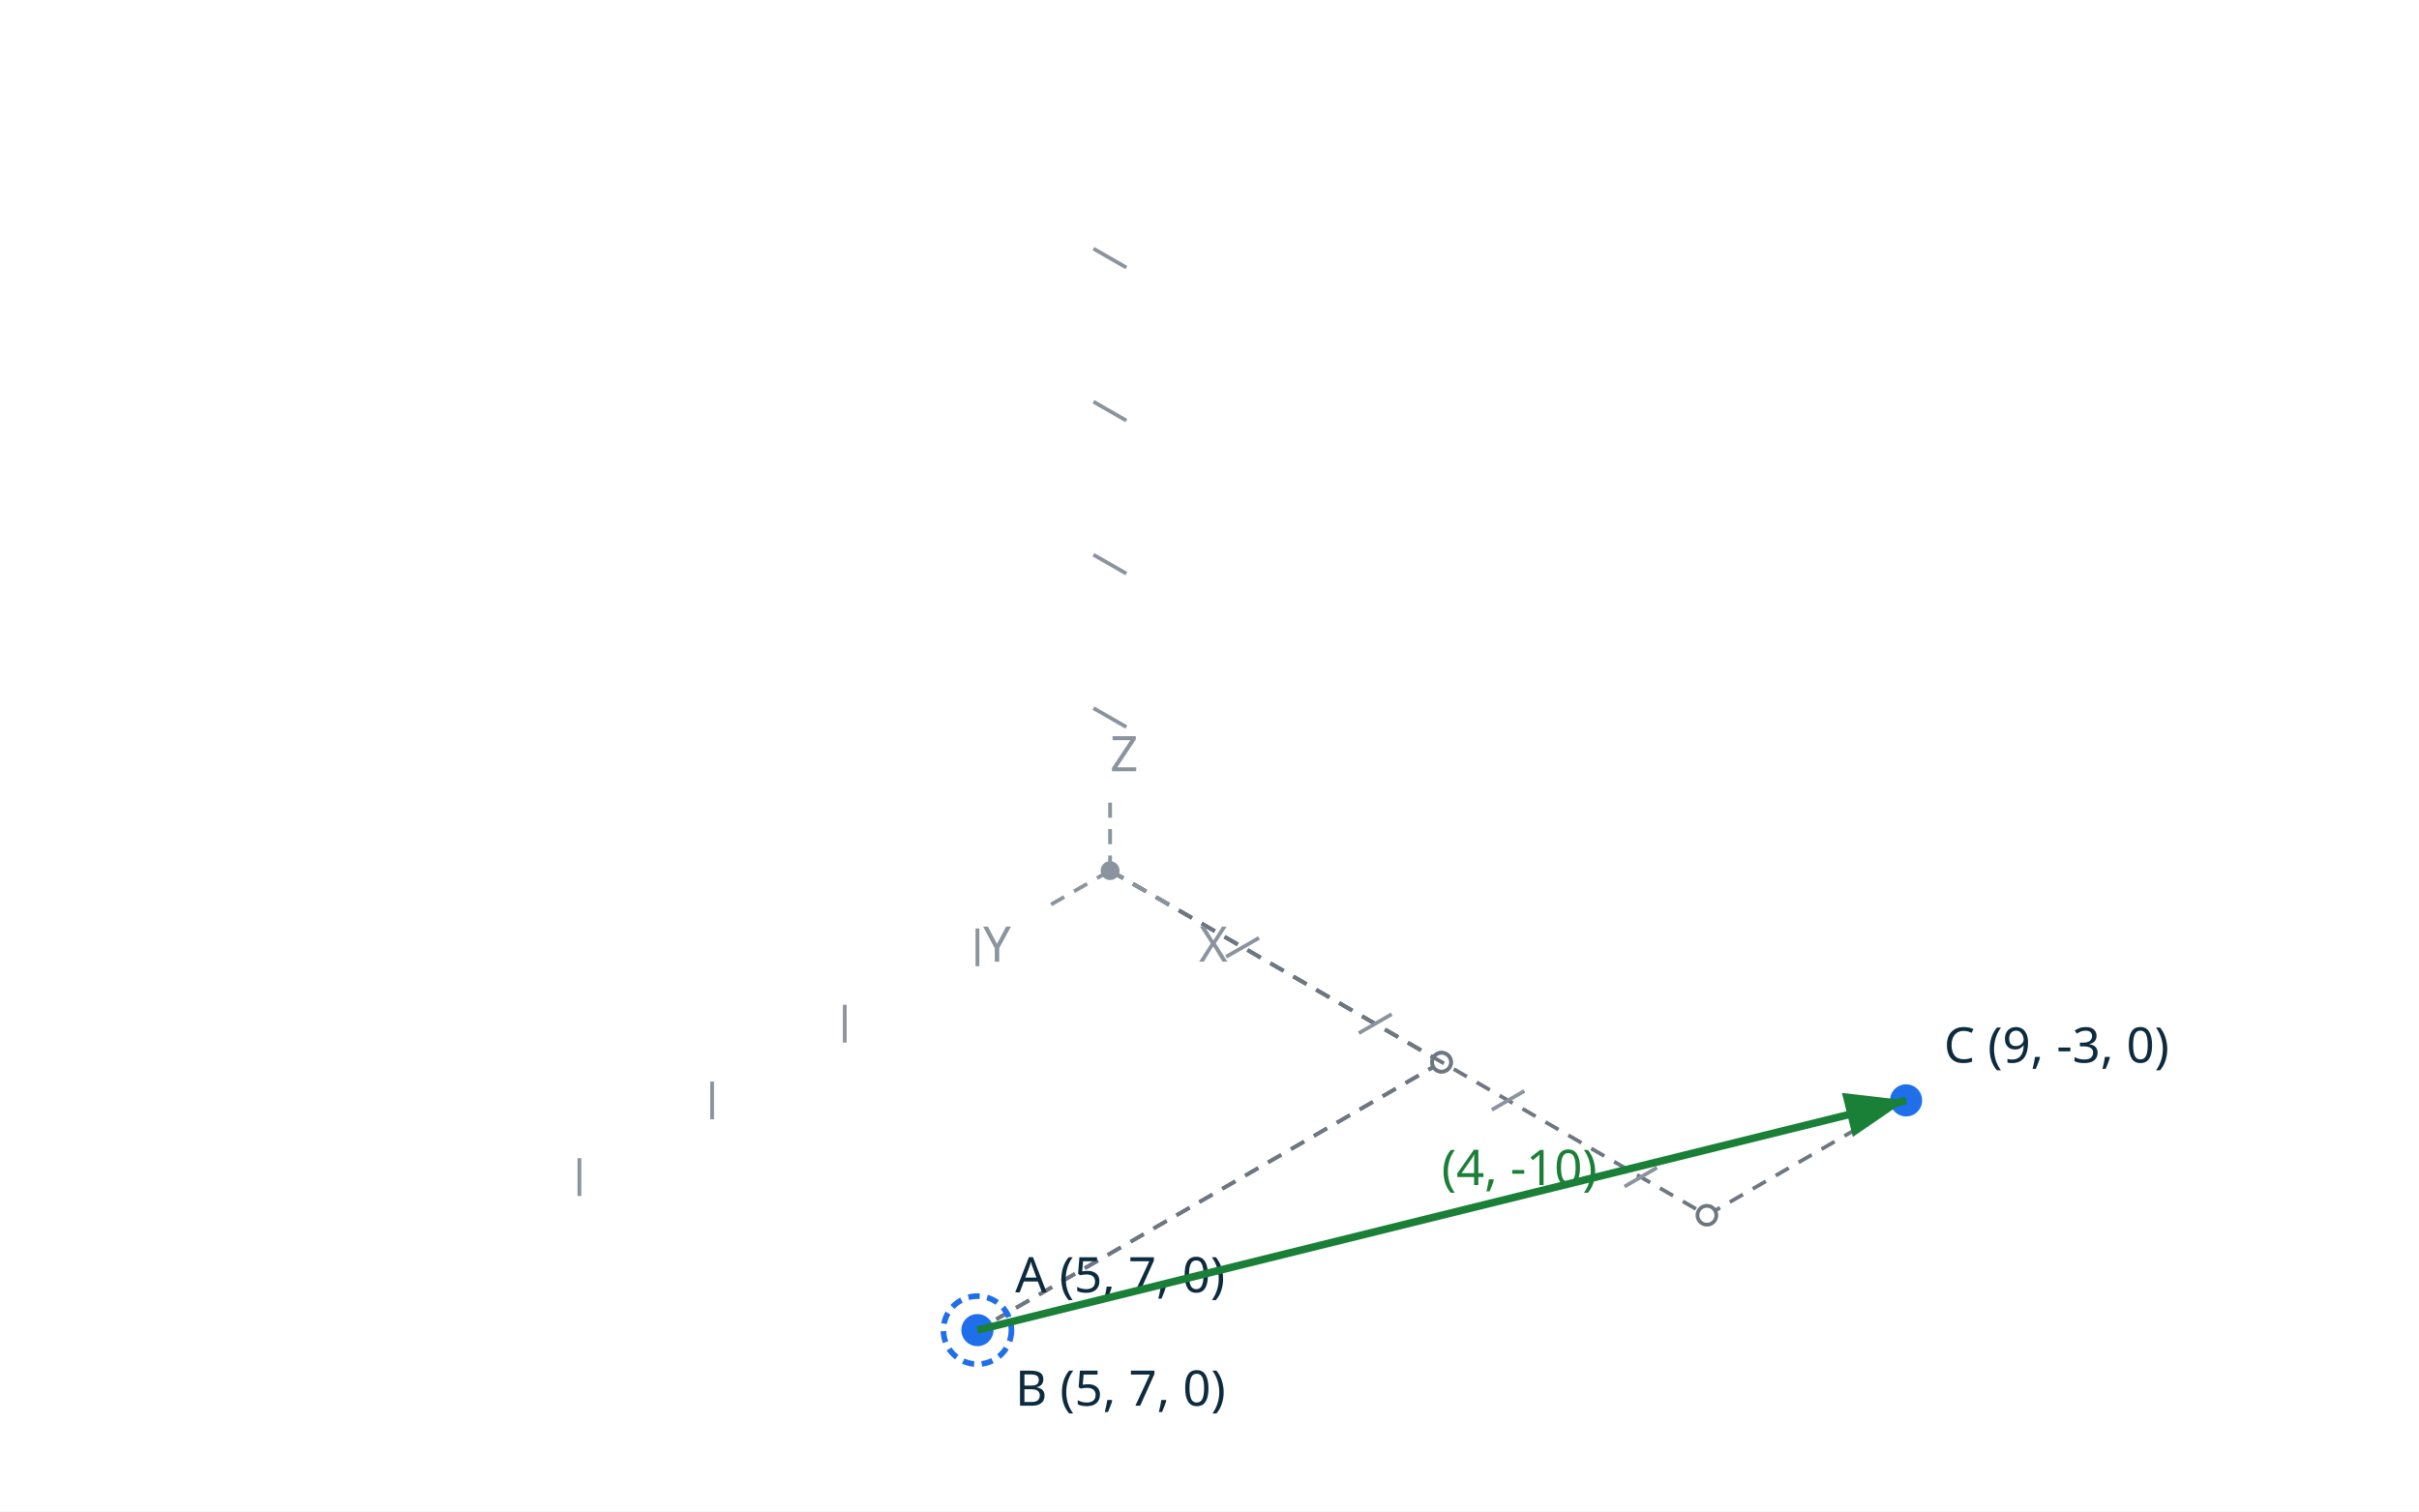
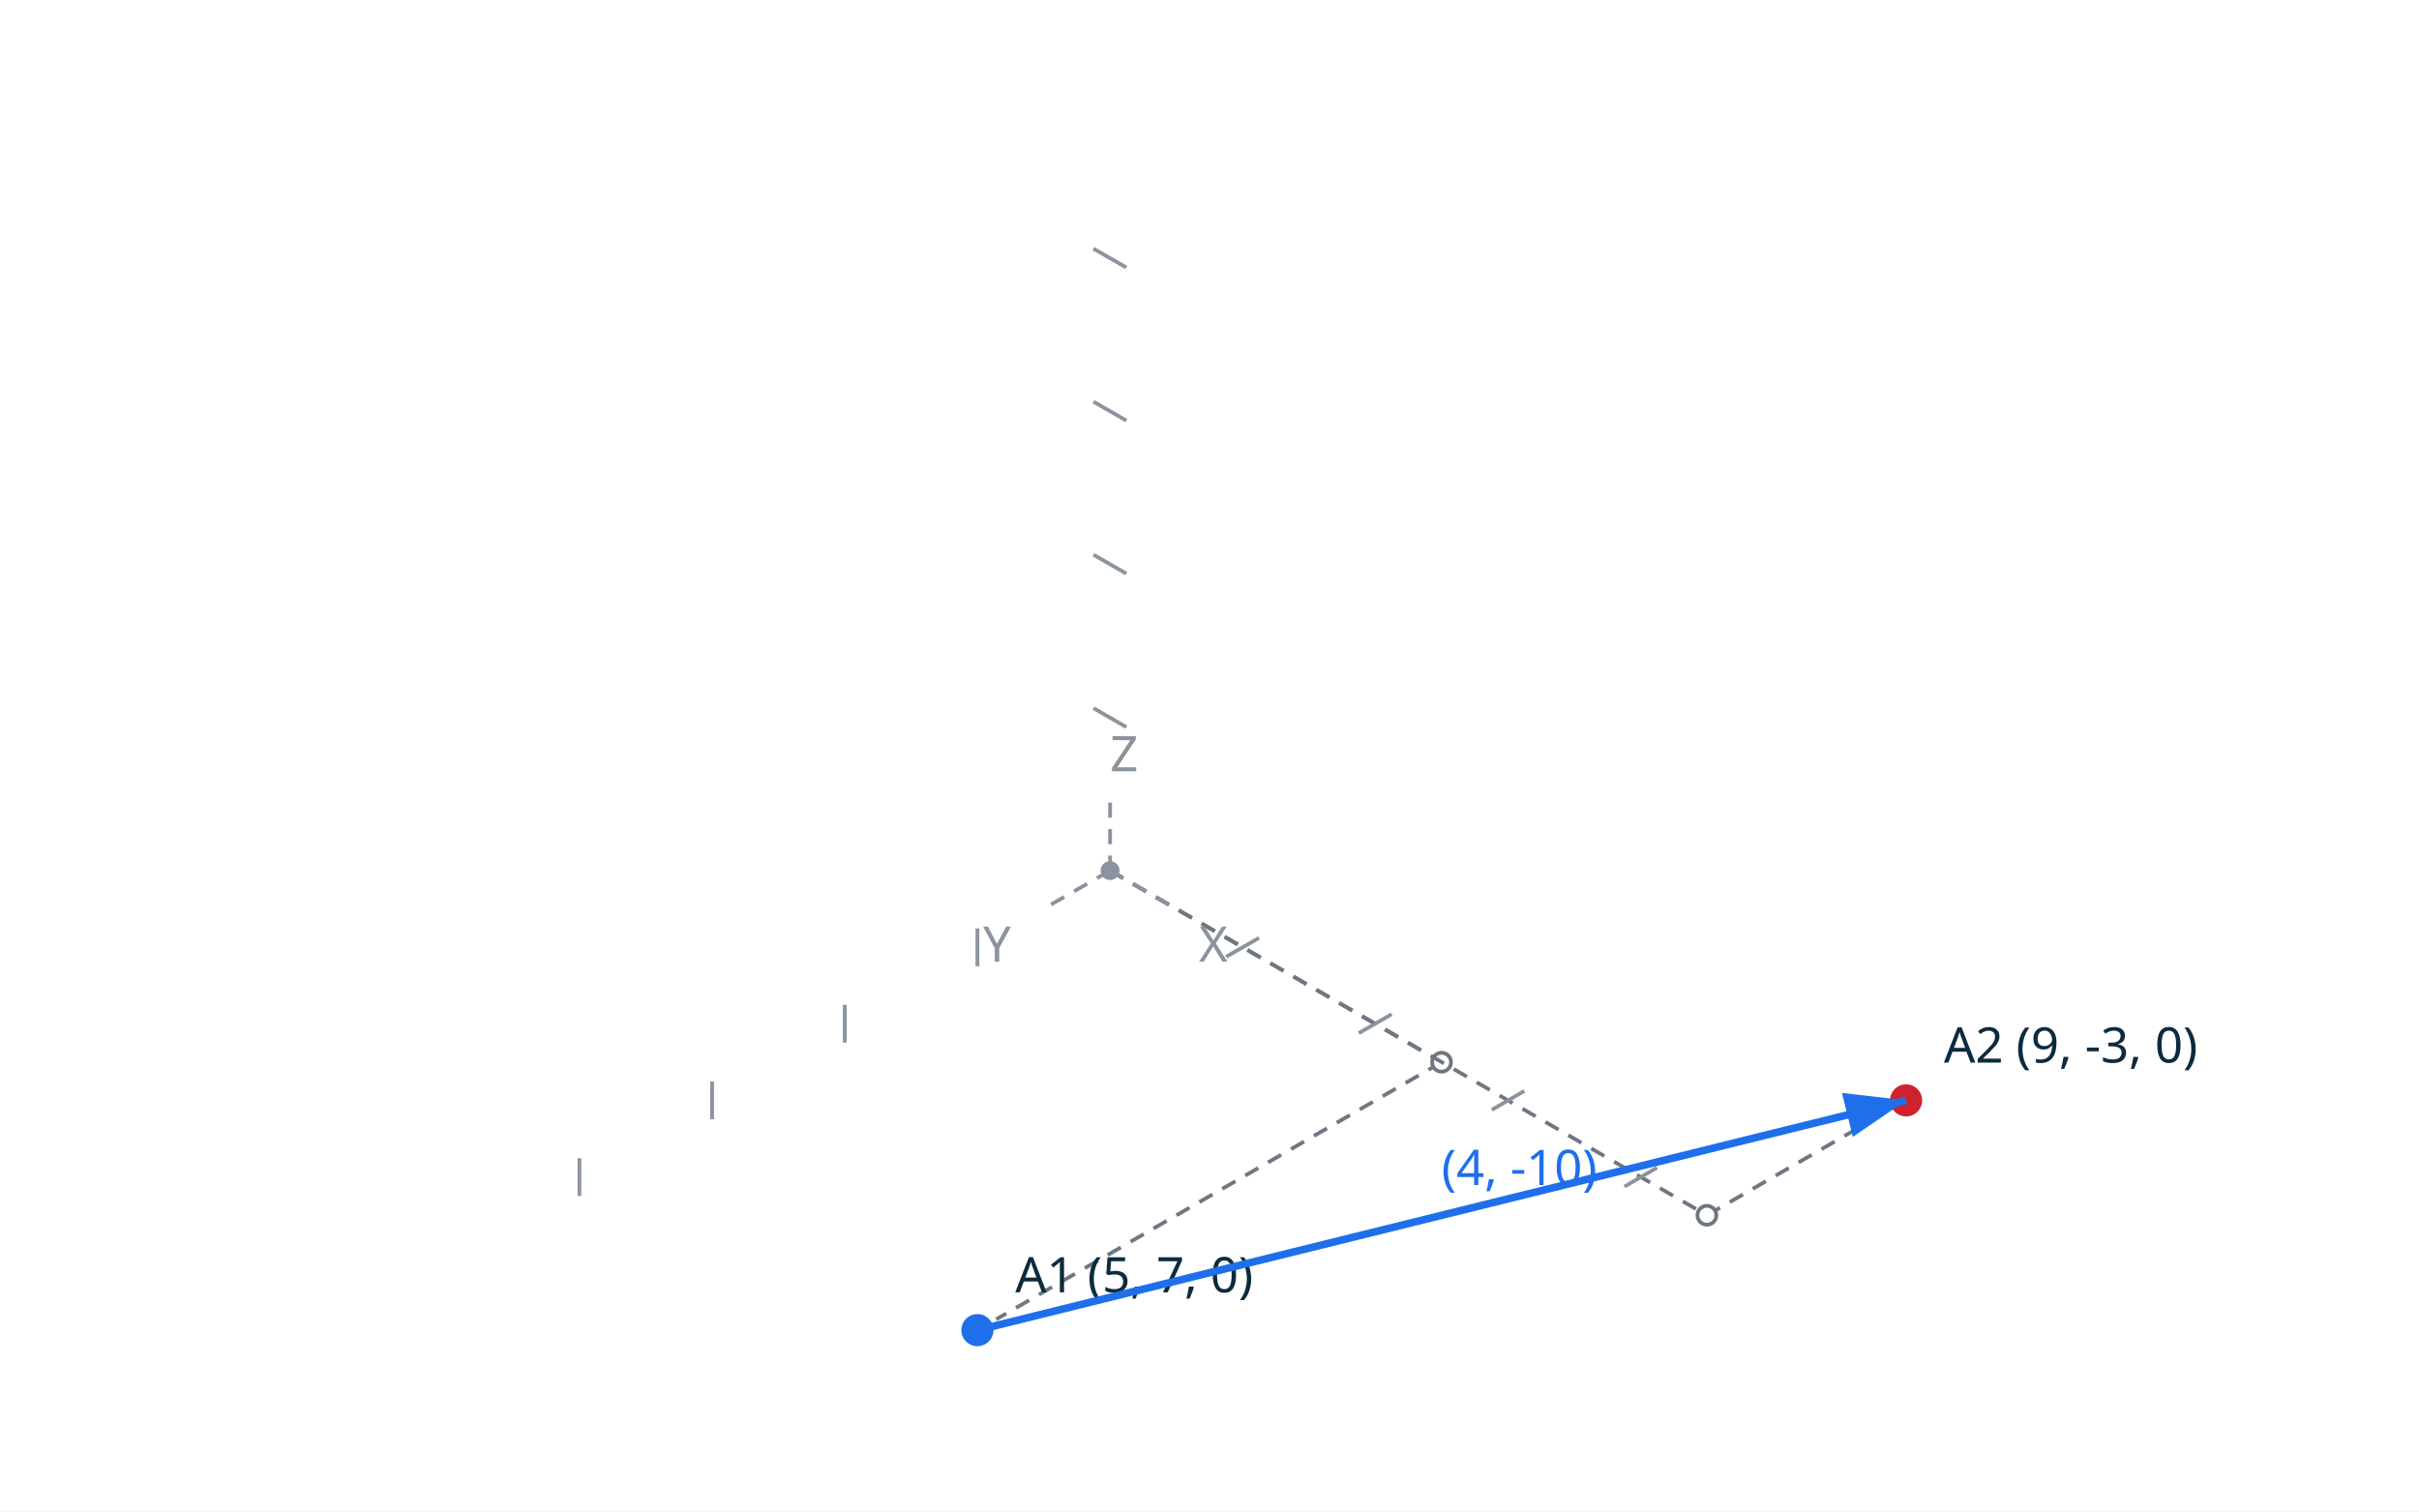
<svg xmlns="http://www.w3.org/2000/svg" viewBox="0 0 640 400" width="640" height="400">
  <rect width="640" height="400" fill="#ffffff" />
-   <line x1="293.7" y1="230.4" x2="381.4" y2="281.1" stroke="#6e7781" stroke-width="1.0" stroke-dasharray="4 3" />
-   <line x1="381.4" y1="281.1" x2="258.6" y2="352.0" stroke="#6e7781" stroke-width="1.0" stroke-dasharray="4 3" />
-   <circle cx="381.4" cy="281.1" r="2.5" fill="#ffffff" stroke="#6e7781" stroke-width="1.0" />
-   <circle cx="258.6" cy="352.0" r="2.5" fill="#ffffff" stroke="#6e7781" stroke-width="1.0" />
  <line x1="293.7" y1="230.4" x2="381.4" y2="281.1" stroke="#6e7781" stroke-width="1.0" stroke-dasharray="4 3" />
  <line x1="381.4" y1="281.1" x2="258.6" y2="352.0" stroke="#6e7781" stroke-width="1.0" stroke-dasharray="4 3" />
  <circle cx="381.4" cy="281.1" r="2.5" fill="#ffffff" stroke="#6e7781" stroke-width="1.0" />
  <circle cx="258.6" cy="352.0" r="2.5" fill="#ffffff" stroke="#6e7781" stroke-width="1.0" />
  <line x1="293.7" y1="230.4" x2="451.6" y2="321.6" stroke="#6e7781" stroke-width="1.0" stroke-dasharray="4 3" />
  <line x1="451.6" y1="321.6" x2="504.3" y2="291.2" stroke="#6e7781" stroke-width="1.0" stroke-dasharray="4 3" />
  <circle cx="451.6" cy="321.6" r="2.5" fill="#ffffff" stroke="#6e7781" stroke-width="1.0" />
  <circle cx="504.3" cy="291.2" r="2.5" fill="#ffffff" stroke="#6e7781" stroke-width="1.0" />
  <line x1="293.7" y1="230.4" x2="311.2" y2="240.5" stroke="#8b949e" stroke-width="1.0" stroke-dasharray="4 3" />
  <text x="317.2" y="254.5" fill="#8b949e" font-family="sans-serif" font-size="13">X</text>
  <line x1="293.7" y1="230.4" x2="276.1" y2="240.5" stroke="#8b949e" stroke-width="1.0" stroke-dasharray="4 3" />
  <text x="260.1" y="254.5" fill="#8b949e" font-family="sans-serif" font-size="13">Y</text>
  <line x1="293.7" y1="230.4" x2="293.7" y2="210.1" stroke="#8b949e" stroke-width="1.0" stroke-dasharray="4 3" />
  <text x="293.7" y="204.1" fill="#8b949e" font-family="sans-serif" font-size="13">Z</text>
  <circle cx="293.7" cy="230.4" r="2.5" fill="#8b949e" />
  <line x1="333.1" y1="248.2" x2="324.4" y2="253.2" stroke="#8b949e" stroke-width="1.0" />
  <line x1="368.2" y1="268.4" x2="359.5" y2="273.4" stroke="#8b949e" stroke-width="1.0" />
  <line x1="403.3" y1="288.7" x2="394.7" y2="293.7" stroke="#8b949e" stroke-width="1.0" />
  <line x1="438.4" y1="309.0" x2="429.8" y2="314.0" stroke="#8b949e" stroke-width="1.0" />
  <line x1="258.6" y1="255.7" x2="258.6" y2="245.7" stroke="#8b949e" stroke-width="1.0" />
  <line x1="223.5" y1="275.9" x2="223.5" y2="265.9" stroke="#8b949e" stroke-width="1.0" />
  <line x1="188.4" y1="296.2" x2="188.4" y2="286.2" stroke="#8b949e" stroke-width="1.0" />
  <line x1="153.3" y1="316.5" x2="153.3" y2="306.5" stroke="#8b949e" stroke-width="1.0" />
  <line x1="289.3" y1="187.4" x2="298.0" y2="192.4" stroke="#8b949e" stroke-width="1.0" />
  <line x1="289.3" y1="146.8" x2="298.0" y2="151.8" stroke="#8b949e" stroke-width="1.0" />
  <line x1="289.3" y1="106.3" x2="298.0" y2="111.3" stroke="#8b949e" stroke-width="1.0" />
  <line x1="289.3" y1="65.8" x2="298.0" y2="70.8" stroke="#8b949e" stroke-width="1.0" />
  <circle cx="258.6" cy="352.0" r="5.0" fill="#1f6feb" stroke="#ffffff" stroke-width="1.5" />
-   <text x="268.6" y="342.0" fill="#0d2b3e" font-family="sans-serif" font-size="13">A (5, 7, 0)</text>
-   <circle cx="258.6" cy="352.0" r="9.0" fill="none" stroke="#1f6feb" stroke-width="1.5" stroke-dasharray="3 2" />
-   <text x="268.6" y="372.0" fill="#0d2b3e" font-family="sans-serif" font-size="13">B (5, 7, 0)</text>
-   <circle cx="504.3" cy="291.2" r="5.0" fill="#1f6feb" stroke="#ffffff" stroke-width="1.5" />
-   <text x="514.3" y="281.2" fill="#0d2b3e" font-family="sans-serif" font-size="13">C (9, -3, 0)</text>
+   <text x="268.6" y="342.0" fill="#0d2b3e" font-family="sans-serif" font-size="13">A1 (5, 7, 0)</text>
+   <circle cx="504.3" cy="291.2" r="5.0" fill="#cf222e" stroke="#ffffff" stroke-width="1.5" />
+   <text x="514.3" y="281.2" fill="#0d2b3e" font-family="sans-serif" font-size="13">A2 (9, -3, 0)</text>
  <defs>
    <marker id="arrow" markerWidth="10" markerHeight="10" refX="8" refY="3" orient="auto">
      <path d="M0,0 L8,3 L0,6 z" fill="#1a7f37" />
    </marker>
+     <marker id="arrow1" markerWidth="10" markerHeight="10" refX="8" refY="3" orient="auto">
+       <path d="M0,0 L8,3 L0,6 z" fill="#1f6feb" />
+     </marker>
  </defs>
-   <line x1="258.6" y1="352.0" x2="504.3" y2="291.2" stroke="#1a7f37" stroke-width="2.0" marker-end="url(#arrow)" />
-   <text x="381.4" y="313.6" fill="#1a7f37" font-family="sans-serif" font-size="13">(4, -10)</text>
+   <line x1="258.6" y1="352.0" x2="504.3" y2="291.2" stroke="#1f6feb" stroke-width="2.0" marker-end="url(#arrow1)" />
+   <text x="381.4" y="313.6" fill="#1f6feb" font-family="sans-serif" font-size="13">(4, -10)</text>
</svg>
